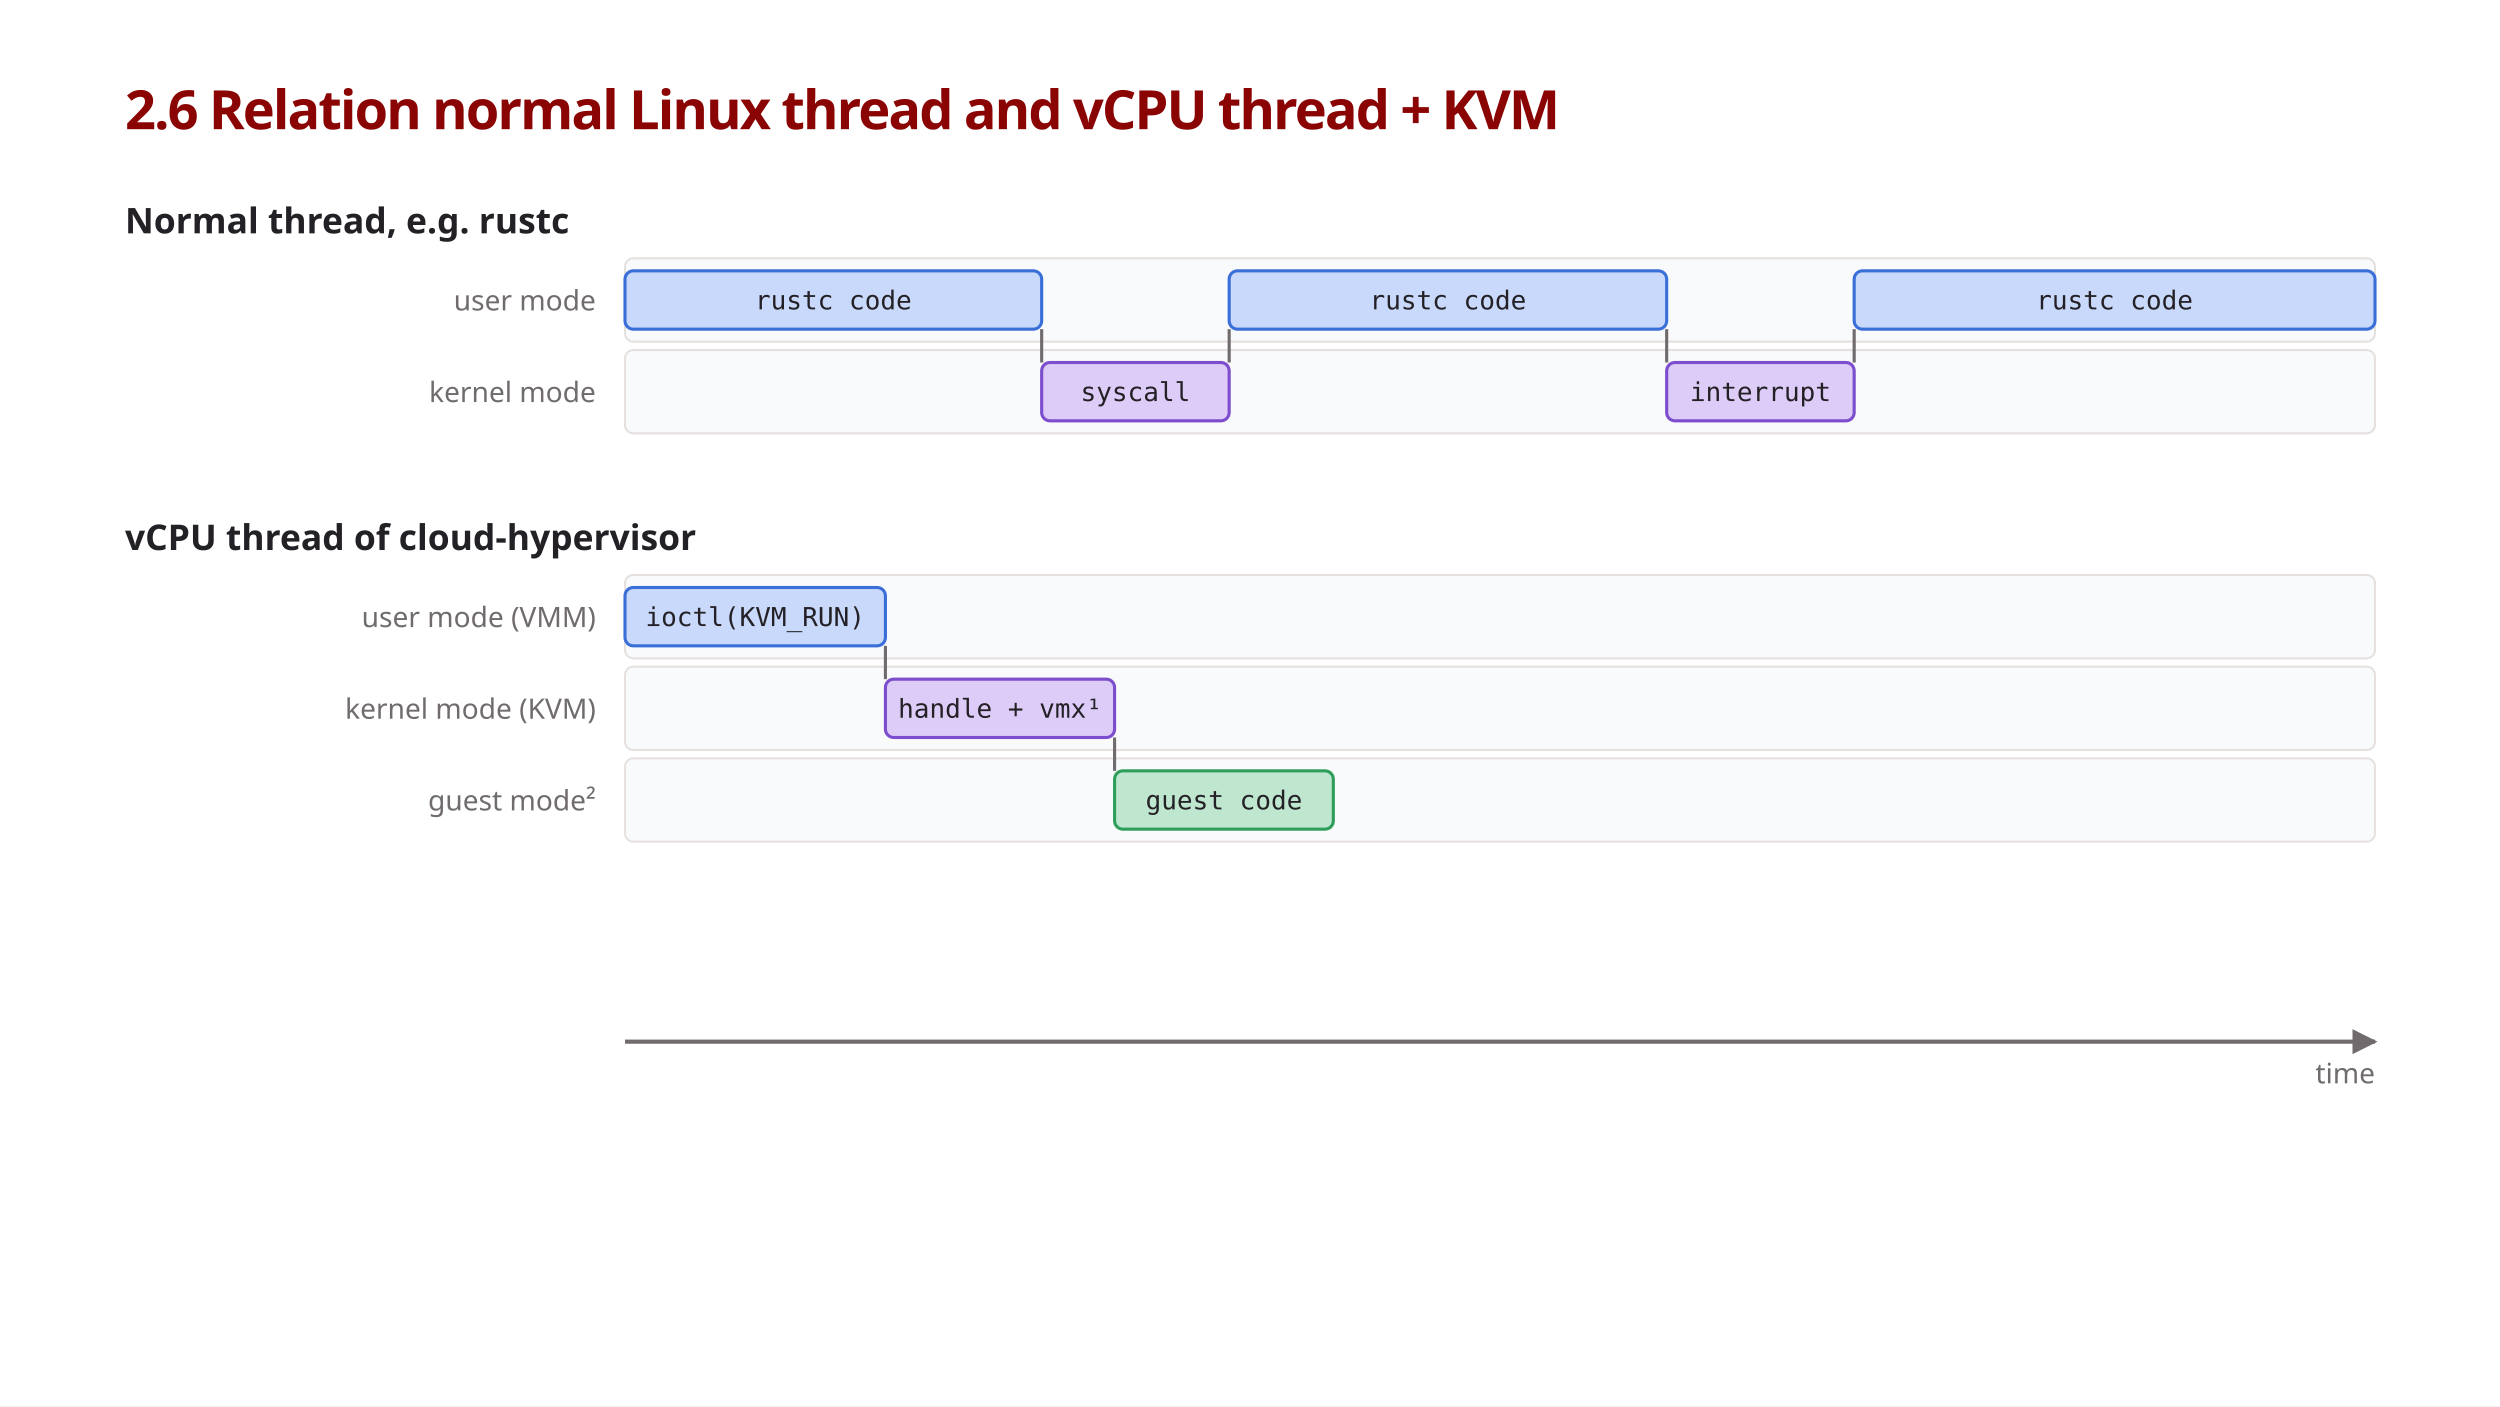
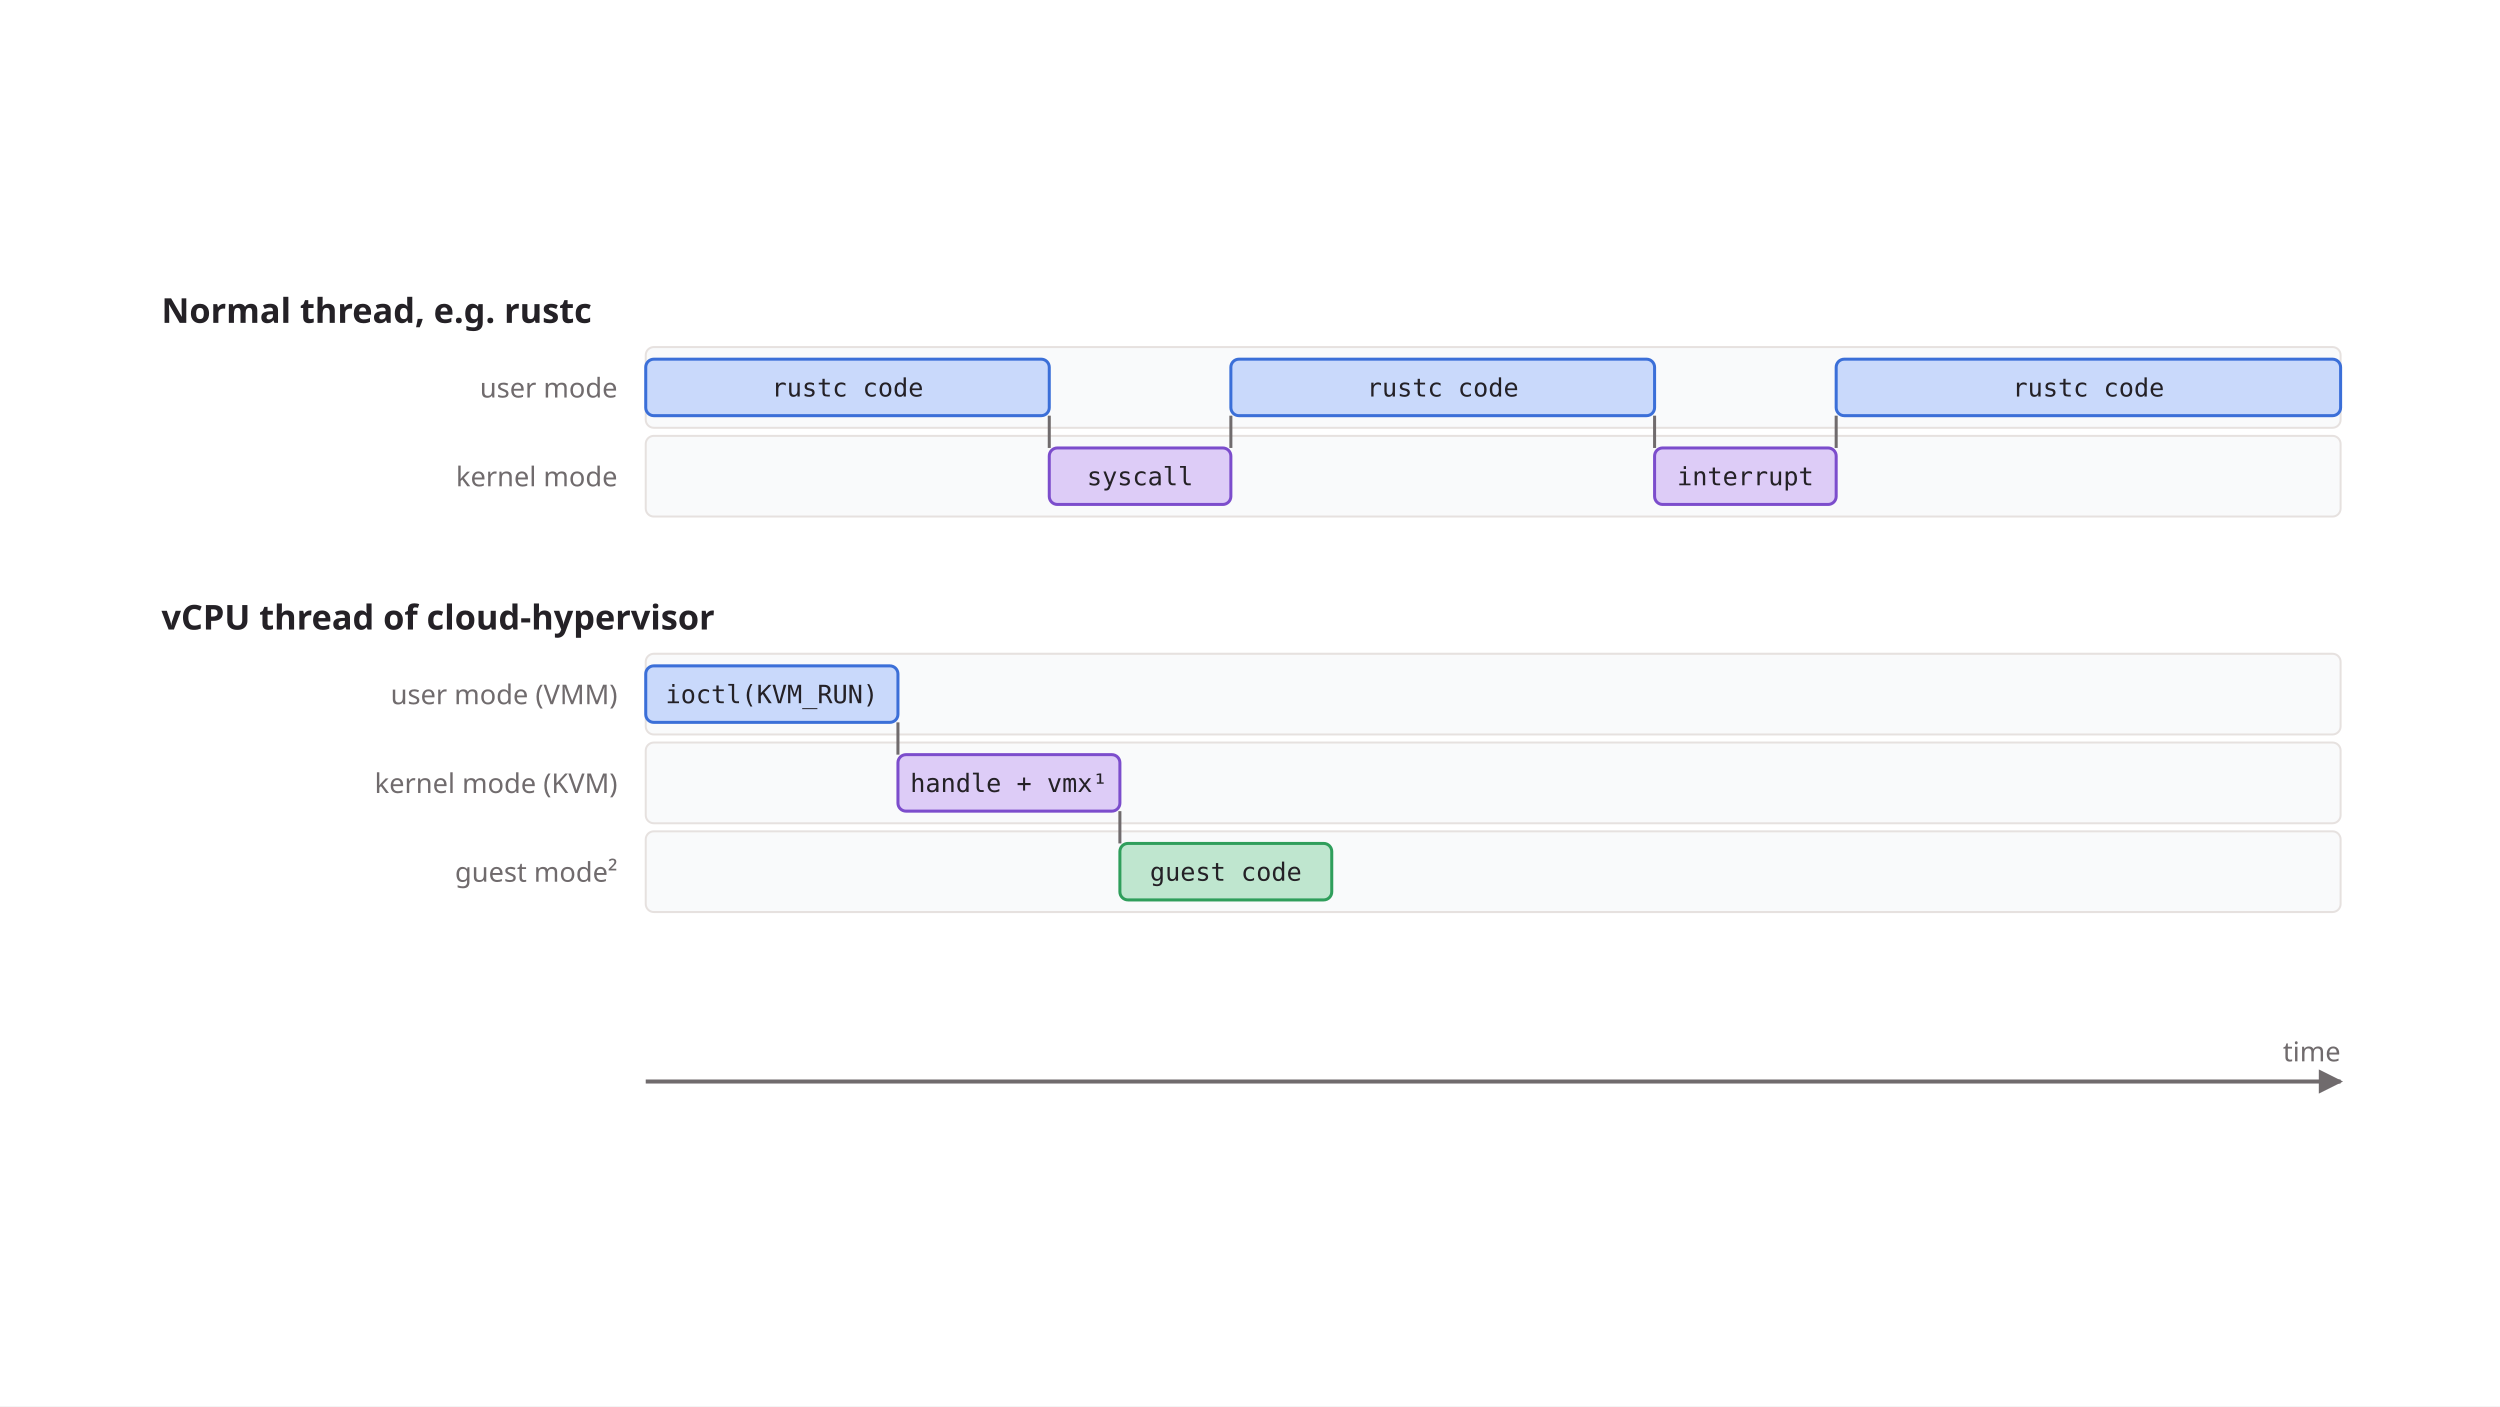
<svg xmlns="http://www.w3.org/2000/svg" viewBox="0 0 1200 675" font-family="'IBM Plex Sans', sans-serif">
  <style>
-     .title { font-size: 26px; font-weight: 600; fill: #8a0404; letter-spacing: -0.035em; }
    .h     { font-size: 17px; font-weight: 600; fill: #242126; }
    .lane-l { font-size: 13.5px; fill: #706b6d; }
    .bar-t { font-family: 'Source Code Pro', monospace; font-size: 12.5px; fill: #242126; }
    .note  { font-size: 13.5px; fill: #242126; }
    .key-h { font-size: 15px; font-weight: 600; fill: #8a0404; }
    .key-t { font-size: 14px; fill: #8a0404; }

    .lane  { fill: #f9fafb; stroke: #e6e1df; stroke-width: 1; }
    .user  { fill: #c9d9fb; stroke: #3b6fd8; stroke-width: 1.5; }
    .kern  { fill: #ddccf7; stroke: #7c4dcc; stroke-width: 1.5; }
    .guest { fill: #bfe6cf; stroke: #2f9e5b; stroke-width: 1.5; }
    .step  { stroke: #706b6d; stroke-width: 1.5; }
    .lead  { stroke: #8a0404; stroke-width: 1.5; stroke-dasharray: 4 4; }
    .axis  { stroke: #706b6d; stroke-width: 2; marker-end: url(#arrow); }
    .key-ring { fill: #8a0404; fill-opacity: 0.06; stroke: #8a0404; stroke-width: 2.5; }
    .key   { stroke: #8a0404; stroke-width: 3.5; marker-end: url(#arrow-red); }
    .key-ptr { stroke: #8a0404; stroke-width: 1.5; }
  </style>
  <defs>
    <marker id="arrow" viewBox="0 0 10 10" refX="9" refY="5" markerWidth="6" markerHeight="6" orient="auto">
      <path d="M0,0 L10,5 L0,10 z" fill="#706b6d" />
    </marker>
    <marker id="arrow-red" viewBox="0 0 10 10" refX="9" refY="5" markerWidth="4" markerHeight="4" orient="auto">
      <path d="M0,0 L10,5 L0,10 z" fill="#8a0404" />
    </marker>
  </defs>
  <rect width="1200" height="675" fill="#ffffff" />
-   <text class="title" x="60" y="62">2.6 Relation normal Linux thread and vCPU thread + KVM</text>
-   <line class="axis" x1="300" y1="500" x2="1140" y2="500" />
-   <text class="lane-l" x="1140" y="520" text-anchor="end">time</text>
-   <text class="h" x="60" y="112">Normal thread, e.g. rustc</text>
-   <rect class="lane" x="300" y="124" width="840" height="40" rx="4" />
-   <text class="lane-l" x="286" y="149" text-anchor="end">user mode</text>
-   <rect class="user" x="300" y="130" width="200" height="28" rx="4" />
-   <text class="bar-t" x="400.0" y="148.5" text-anchor="middle">rustc code</text>
-   <rect class="lane" x="300" y="168" width="840" height="40" rx="4" />
-   <text class="lane-l" x="286" y="193" text-anchor="end">kernel mode</text>
-   <line class="step" x1="500" y1="158" x2="500" y2="174" />
-   <rect class="kern" x="500" y="174" width="90" height="28" rx="4" />
-   <text class="bar-t" x="545.0" y="192.5" text-anchor="middle">syscall</text>
-   <line class="step" x1="590" y1="158" x2="590" y2="174" />
-   <rect class="user" x="590" y="130" width="210" height="28" rx="4" />
-   <text class="bar-t" x="695.0" y="148.5" text-anchor="middle">rustc code</text>
-   <line class="step" x1="800" y1="158" x2="800" y2="174" />
-   <rect class="kern" x="800" y="174" width="90" height="28" rx="4" />
-   <text class="bar-t" x="845.0" y="192.5" text-anchor="middle">interrupt</text>
-   <line class="step" x1="890" y1="158" x2="890" y2="174" />
-   <rect class="user" x="890" y="130" width="250" height="28" rx="4" />
-   <text class="bar-t" x="1015.0" y="148.5" text-anchor="middle">rustc code</text>
-   <text class="h" x="60" y="264">vCPU thread of cloud-hypervisor</text>
-   <rect class="lane" x="300" y="276" width="840" height="40" rx="4" />
-   <text class="lane-l" x="286" y="301" text-anchor="end">user mode (VMM)</text>
-   <rect class="user" x="300" y="282" width="125" height="28" rx="4" />
-   <text class="bar-t" x="362.5" y="300.5" text-anchor="middle">ioctl(KVM_RUN)</text>
-   <rect class="lane" x="300" y="320" width="840" height="40" rx="4" />
-   <text class="lane-l" x="286" y="345" text-anchor="end">kernel mode (KVM)</text>
-   <line class="step" x1="425" y1="310" x2="425" y2="326" />
-   <rect class="kern" x="425" y="326" width="110" height="28" rx="4" />
-   <text class="bar-t" x="480.0" y="344.5" text-anchor="middle">handle + vmx¹</text>
-   <rect class="lane" x="300" y="364" width="840" height="40" rx="4" />
-   <text class="lane-l" x="286" y="389" text-anchor="end">guest mode²</text>
-   <line class="step" x1="535" y1="354" x2="535" y2="370" />
-   <rect class="guest" x="535" y="370" width="105" height="28" rx="4" />
-   <text class="bar-t" x="587.5" y="388.5" text-anchor="middle">guest code</text>
+   <g transform="translate(19.4 46.5) scale(0.9685)">
+     <line class="axis" x1="300" y1="488" x2="1140" y2="488" />
+     <text class="lane-l" x="1140" y="478" text-anchor="end">time</text>
+     <text class="h" x="60" y="112">Normal thread, e.g. rustc</text>
+     <rect class="lane" x="300" y="124" width="840" height="40" rx="4" />
+     <text class="lane-l" x="286" y="149" text-anchor="end">user mode</text>
+     <rect class="user" x="300" y="130" width="200" height="28" rx="4" />
+     <text class="bar-t" x="400.0" y="148.5" text-anchor="middle">rustc code</text>
+     <rect class="lane" x="300" y="168" width="840" height="40" rx="4" />
+     <text class="lane-l" x="286" y="193" text-anchor="end">kernel mode</text>
+     <line class="step" x1="500" y1="158" x2="500" y2="174" />
+     <rect class="kern" x="500" y="174" width="90" height="28" rx="4" />
+     <text class="bar-t" x="545.0" y="192.5" text-anchor="middle">syscall</text>
+     <line class="step" x1="590" y1="158" x2="590" y2="174" />
+     <rect class="user" x="590" y="130" width="210" height="28" rx="4" />
+     <text class="bar-t" x="695.0" y="148.5" text-anchor="middle">rustc code</text>
+     <line class="step" x1="800" y1="158" x2="800" y2="174" />
+     <rect class="kern" x="800" y="174" width="90" height="28" rx="4" />
+     <text class="bar-t" x="845.0" y="192.5" text-anchor="middle">interrupt</text>
+     <line class="step" x1="890" y1="158" x2="890" y2="174" />
+     <rect class="user" x="890" y="130" width="250" height="28" rx="4" />
+     <text class="bar-t" x="1015.0" y="148.5" text-anchor="middle">rustc code</text>
+     <text class="h" x="60" y="264">vCPU thread of cloud-hypervisor</text>
+     <rect class="lane" x="300" y="276" width="840" height="40" rx="4" />
+     <text class="lane-l" x="286" y="301" text-anchor="end">user mode (VMM)</text>
+     <rect class="user" x="300" y="282" width="125" height="28" rx="4" />
+     <text class="bar-t" x="362.5" y="300.5" text-anchor="middle">ioctl(KVM_RUN)</text>
+     <rect class="lane" x="300" y="320" width="840" height="40" rx="4" />
+     <text class="lane-l" x="286" y="345" text-anchor="end">kernel mode (KVM)</text>
+     <line class="step" x1="425" y1="310" x2="425" y2="326" />
+     <rect class="kern" x="425" y="326" width="110" height="28" rx="4" />
+     <text class="bar-t" x="480.0" y="344.5" text-anchor="middle">handle + vmx¹</text>
+     <rect class="lane" x="300" y="364" width="840" height="40" rx="4" />
+     <text class="lane-l" x="286" y="389" text-anchor="end">guest mode²</text>
+     <line class="step" x1="535" y1="354" x2="535" y2="370" />
+     <rect class="guest" x="535" y="370" width="105" height="28" rx="4" />
+     <text class="bar-t" x="587.5" y="388.5" text-anchor="middle">guest code</text>
+   </g>
</svg>
